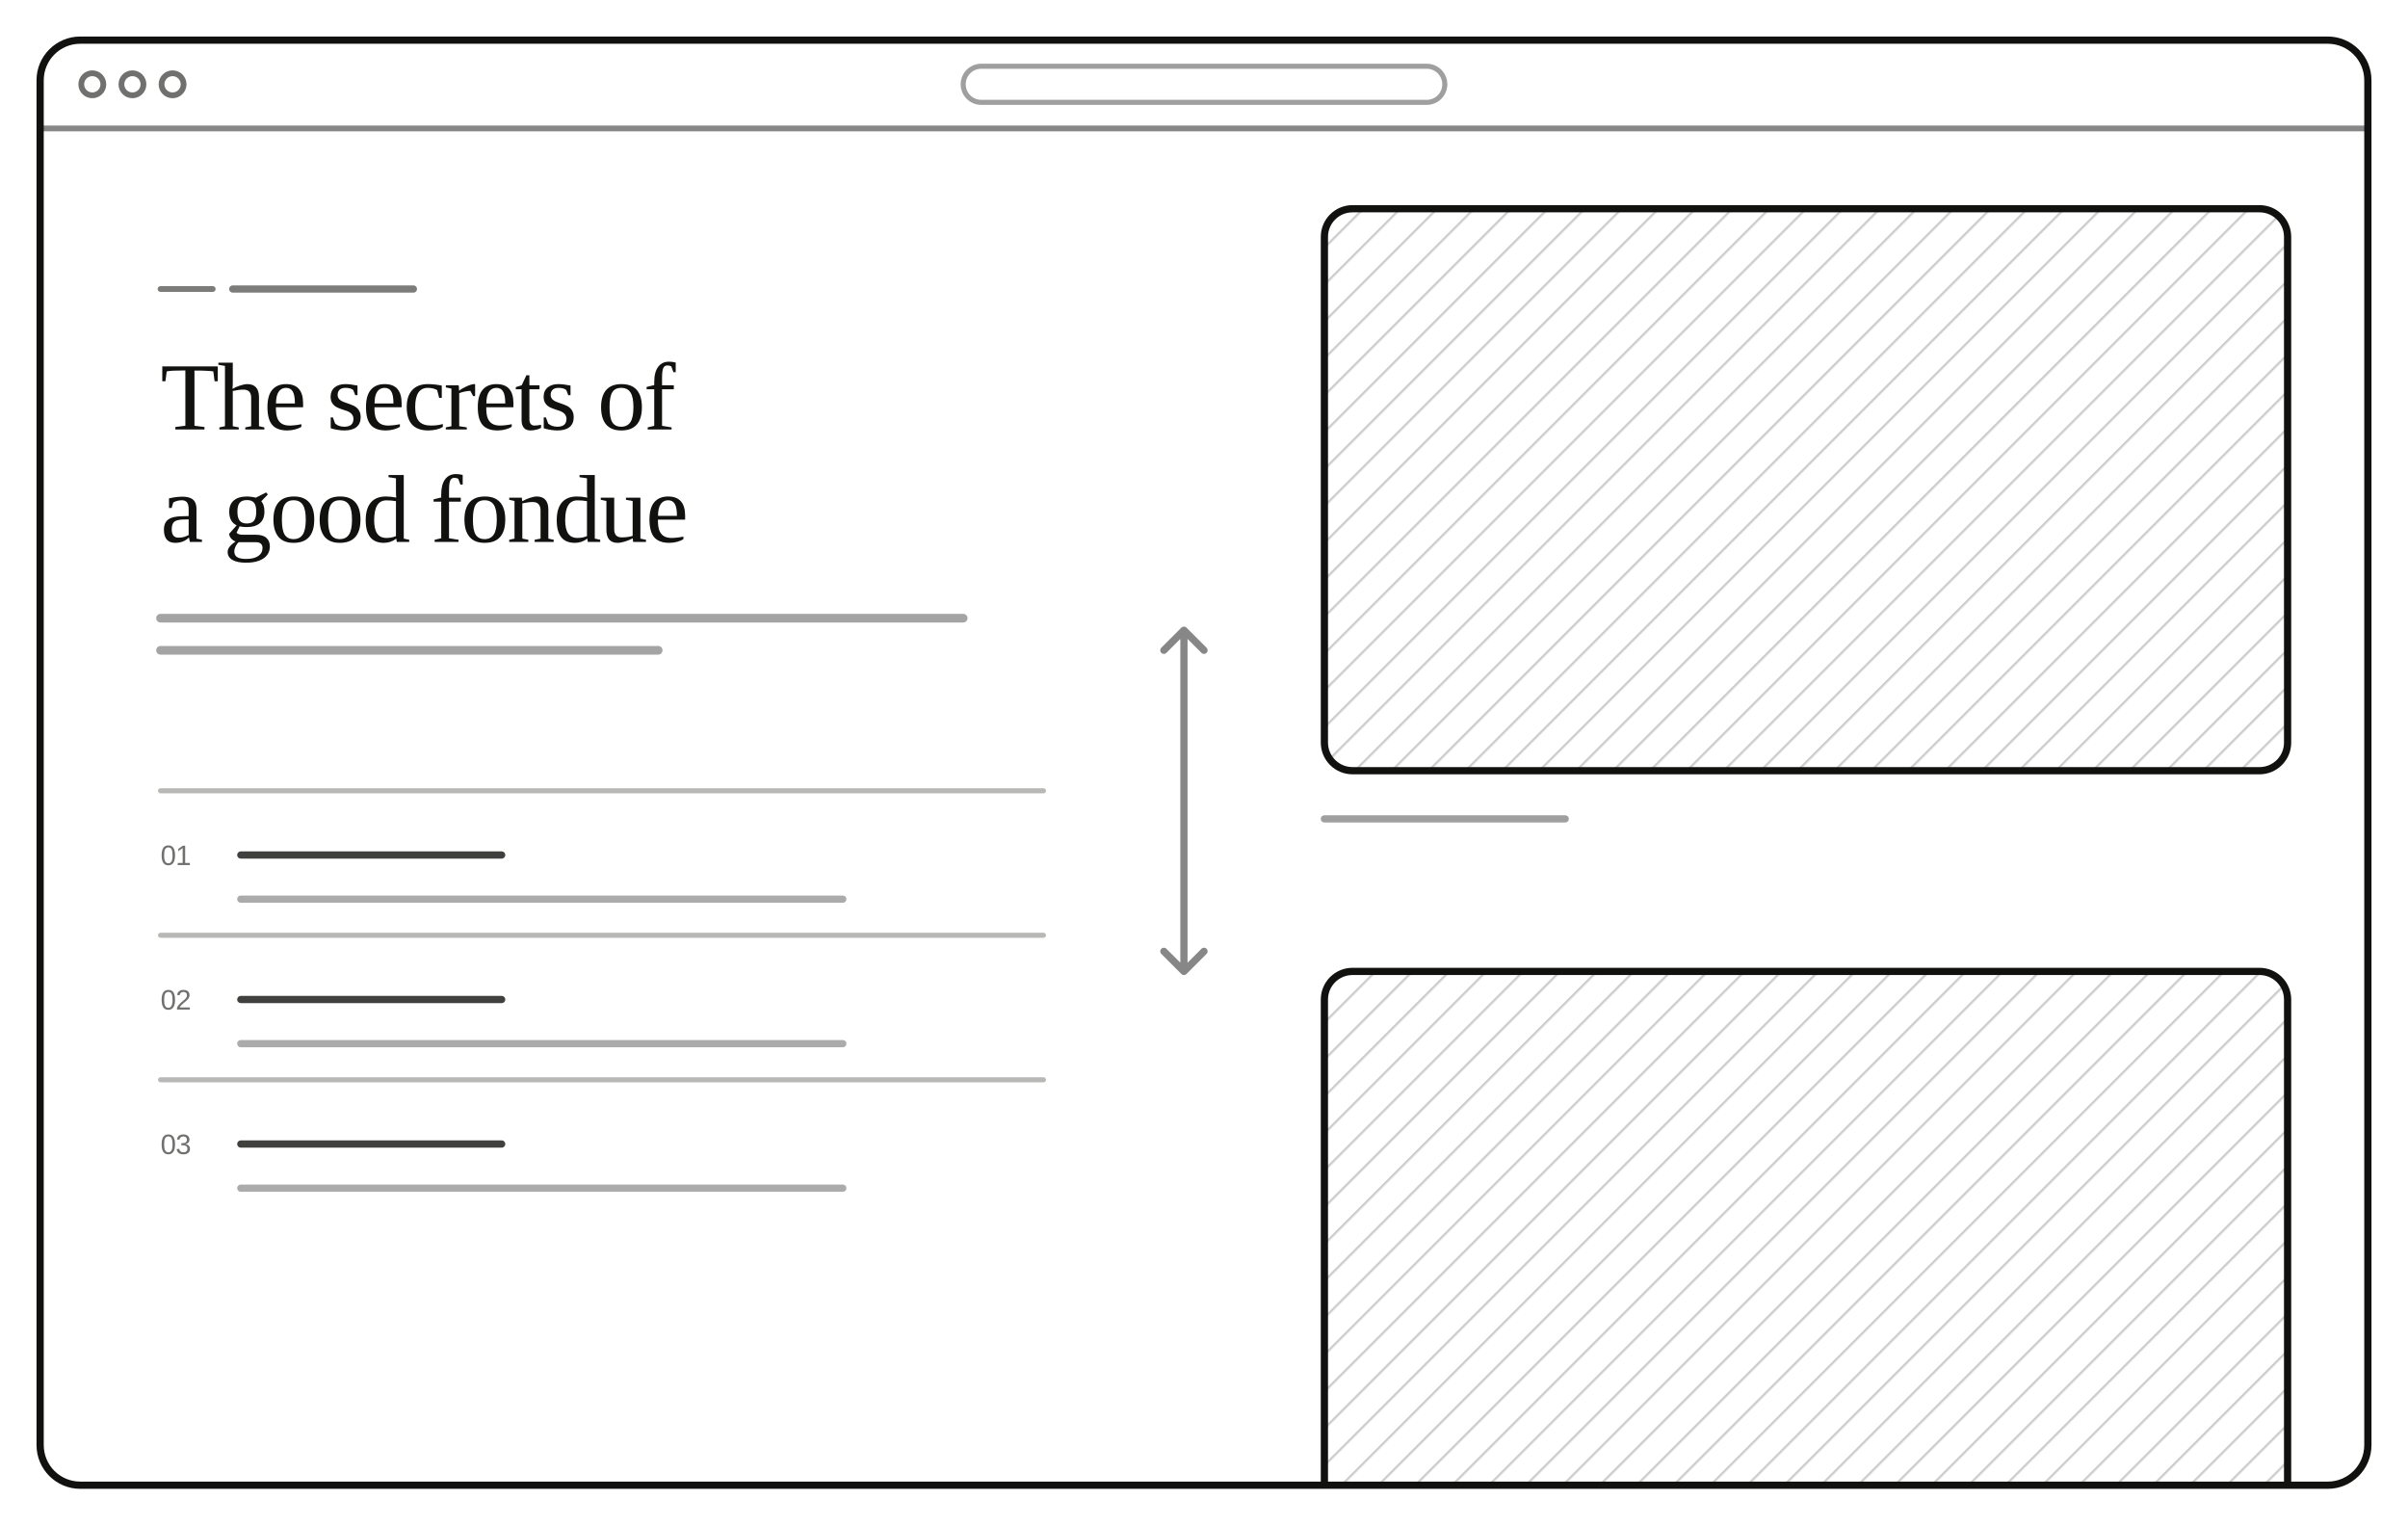
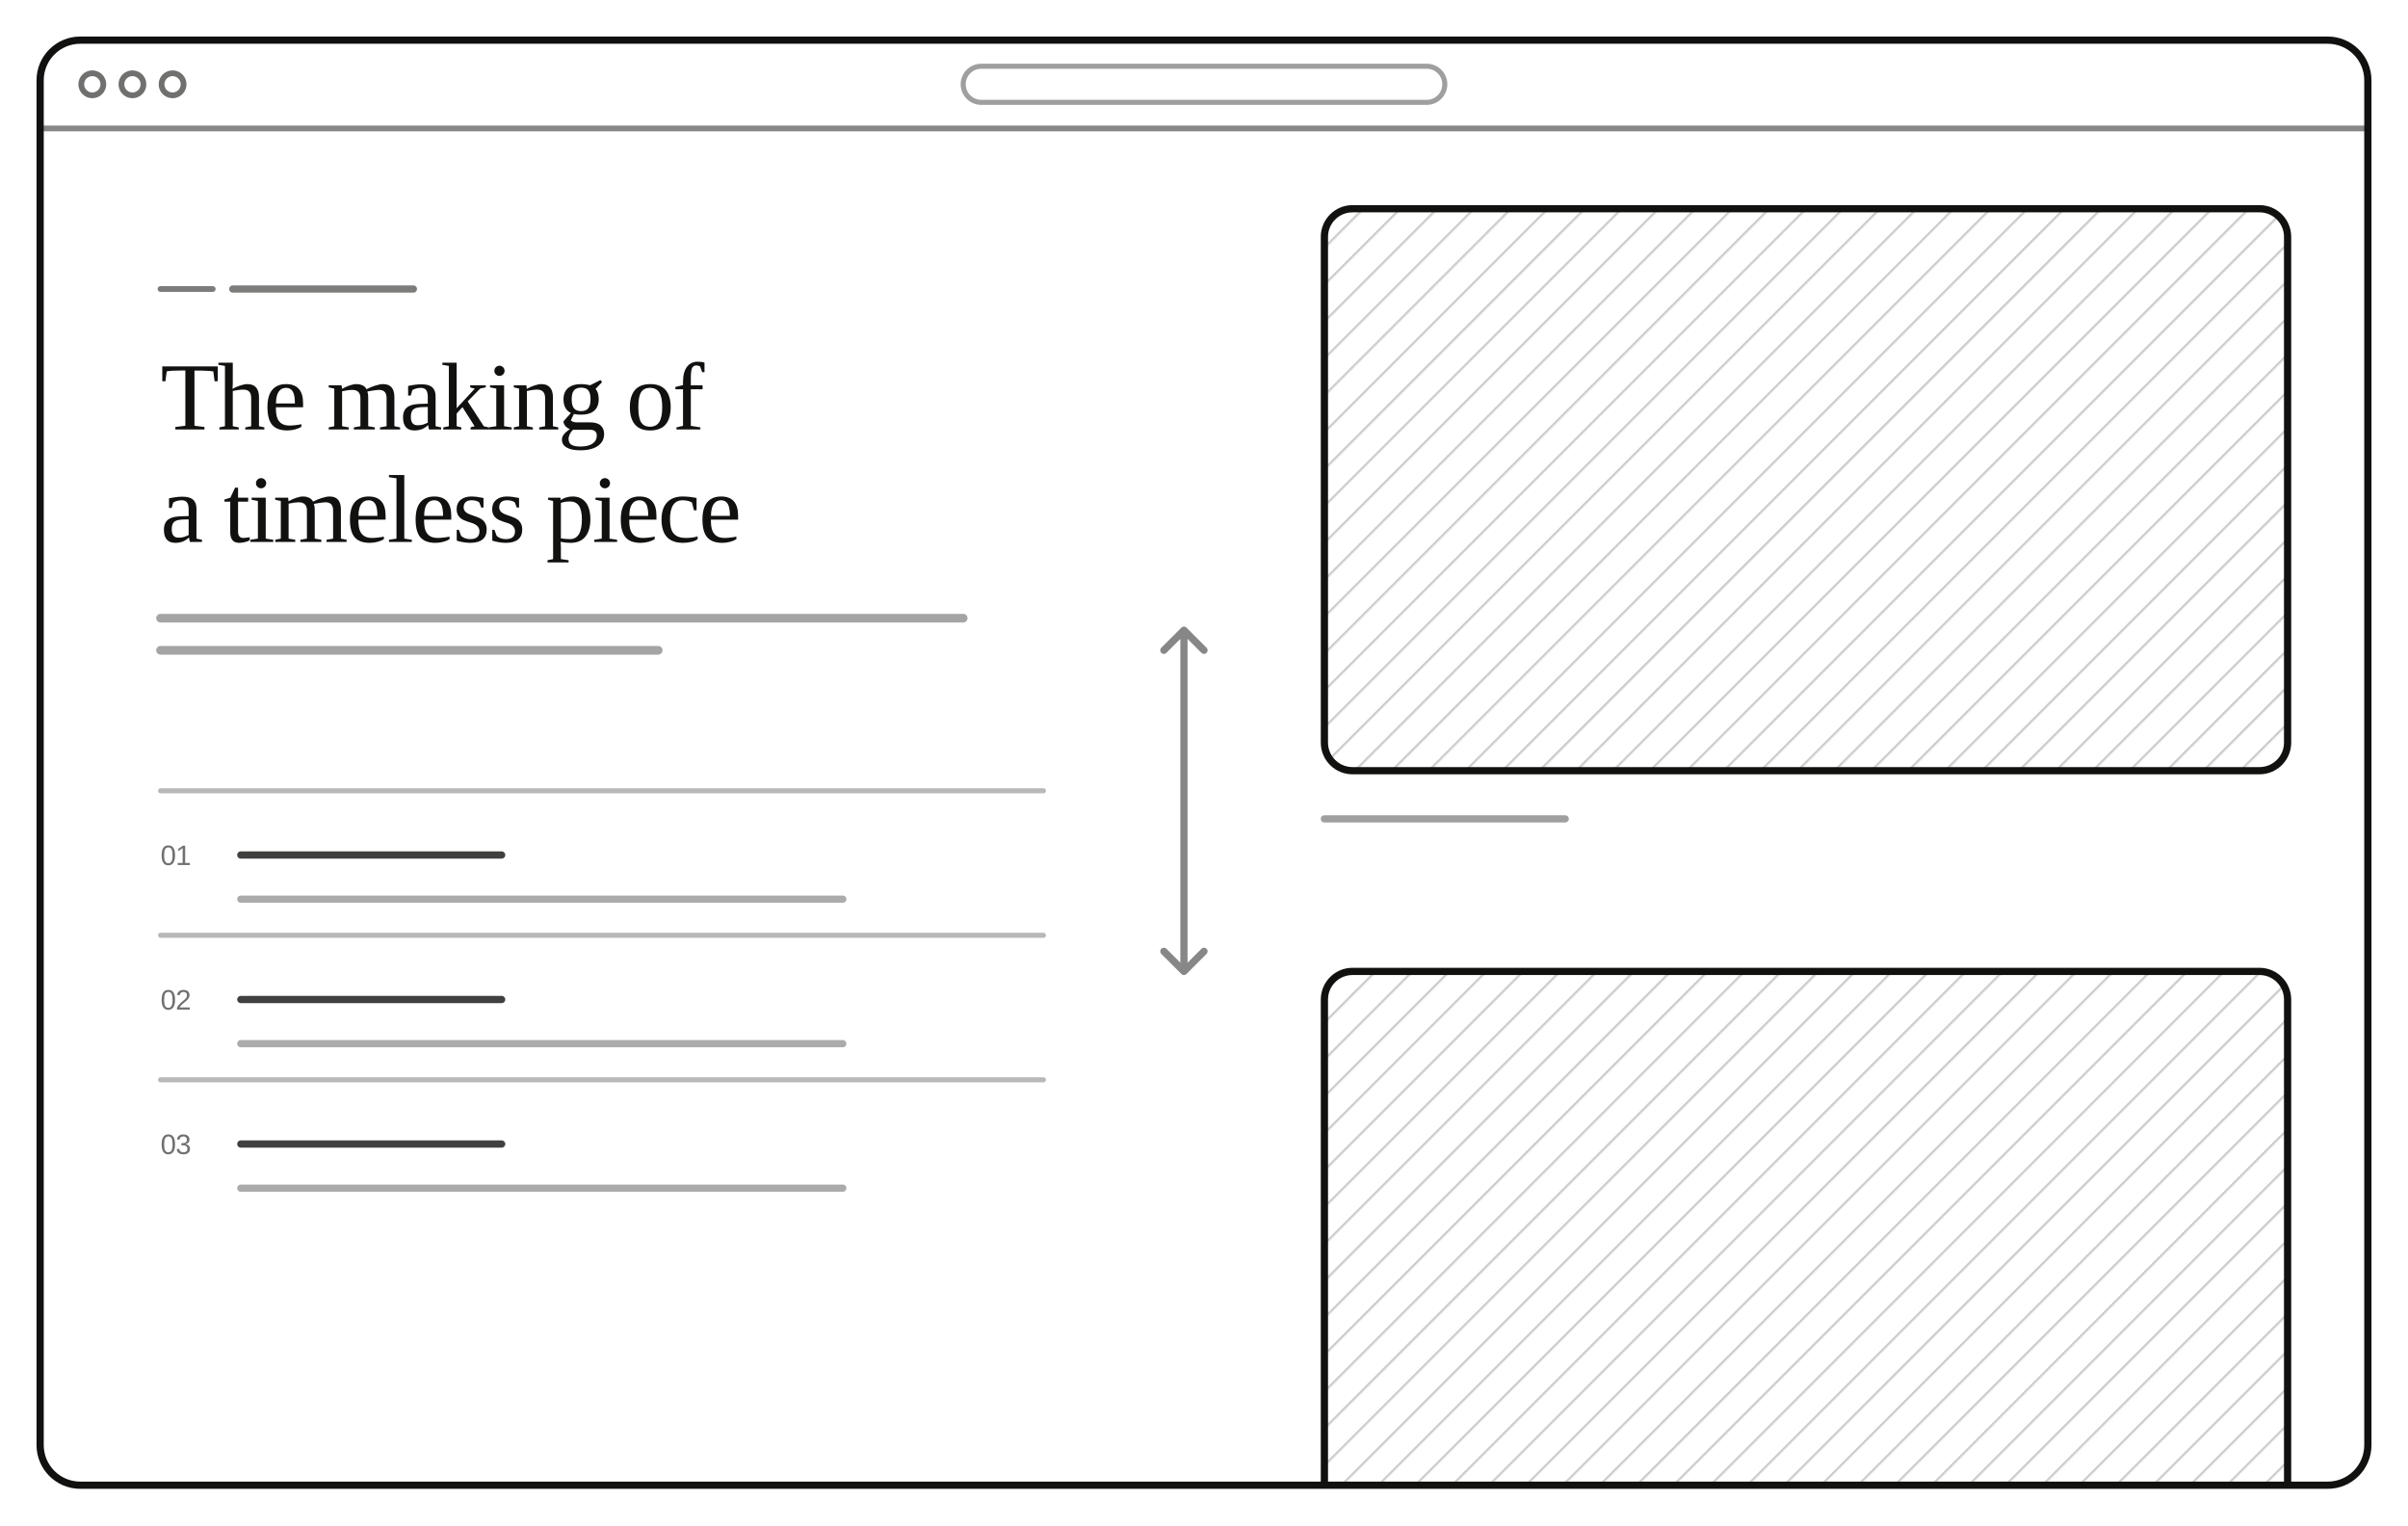
<svg xmlns="http://www.w3.org/2000/svg" viewBox="0 0 1200 760" aria-hidden="true">
  <defs>
    <pattern id="s-lf-sticky-story-m-h" width="13" height="13" patternUnits="userSpaceOnUse" patternTransform="rotate(45)">
      <line x1="0" y1="0" x2="0" y2="13" stroke="#111110" stroke-width="2.34" stroke-opacity=".2" />
    </pattern>
    <clipPath id="s-lf-sticky-story-m-c">
      <path d="M20,64 H1180 V720 a20,20 0 0 1 -20,20 H40 a20,20 0 0 1 -20,-20 Z" />
    </clipPath>
  </defs>
  <rect x="20" y="20" width="1160" height="720" rx="20" fill="none" stroke="#111110" stroke-width="3.60" />
  <line x1="20" y1="64" x2="1180" y2="64" stroke="#111110" stroke-width="2.88" stroke-opacity=".5" />
  <circle cx="46" cy="42" r="5.5" fill="none" stroke="#111110" stroke-width="2.88" stroke-opacity=".6" />
  <circle cx="66" cy="42" r="5.5" fill="none" stroke="#111110" stroke-width="2.88" stroke-opacity=".6" />
  <circle cx="86" cy="42" r="5.5" fill="none" stroke="#111110" stroke-width="2.88" stroke-opacity=".6" />
  <rect x="480" y="33" width="240" height="18" rx="9" fill="none" stroke="#111110" stroke-width="2.52" stroke-opacity=".4" />
  <g clip-path="url(#s-lf-sticky-story-m-c)">
    <g transform="translate(20 64)">
      <line x1="60" y1="80" x2="86" y2="80" stroke="#111110" stroke-width="2.88" stroke-opacity="0.55" fill="none" stroke-linecap="round" stroke-linejoin="round" />
      <line x1="96" y1="80" x2="186" y2="80" stroke="#111110" stroke-width="3.60" stroke-opacity="0.55" fill="none" stroke-linecap="round" stroke-linejoin="round" />
-       <text x="60" y="150" font-family="Fraunces, Georgia, 'Times New Roman', serif" font-size="48" font-weight="300" letter-spacing="-0.96" text-anchor="start" fill="#111110" fill-opacity="1.0">The secrets of</text>
-       <text x="60" y="206" font-family="Fraunces, Georgia, 'Times New Roman', serif" font-size="48" font-weight="300" letter-spacing="-0.96" text-anchor="start" fill="#111110" fill-opacity="1.0">a good fondue</text>
+       <text x="60" y="150" font-family="Fraunces, Georgia, 'Times New Roman', serif" font-size="48" font-weight="300" letter-spacing="-0.96" text-anchor="start" fill="#111110" fill-opacity="1.0">The making of</text>
+       <text x="60" y="206" font-family="Fraunces, Georgia, 'Times New Roman', serif" font-size="48" font-weight="300" letter-spacing="-0.96" text-anchor="start" fill="#111110" fill-opacity="1.0">a timeless piece</text>
      <line x1="60" y1="244" x2="460" y2="244" stroke="#111110" stroke-width="4.32" stroke-opacity="0.38" fill="none" stroke-linecap="round" stroke-linejoin="round" />
      <line x1="60" y1="260" x2="308.0" y2="260" stroke="#111110" stroke-width="4.32" stroke-opacity="0.38" fill="none" stroke-linecap="round" stroke-linejoin="round" />
      <line x1="60" y1="330" x2="500" y2="330" stroke="#111110" stroke-width="2.52" stroke-opacity="0.3" fill="none" stroke-linecap="round" stroke-linejoin="round" />
      <text x="60" y="367" font-family="'DM Sans', 'Helvetica Neue', Arial, sans-serif" font-size="14" font-weight="400" letter-spacing="-0.28" text-anchor="start" fill="#111110" fill-opacity="0.6">01</text>
      <line x1="100" y1="362" x2="230" y2="362" stroke="#111110" stroke-width="3.60" stroke-opacity="0.8" fill="none" stroke-linecap="round" stroke-linejoin="round" />
      <line x1="100" y1="384" x2="400" y2="384" stroke="#111110" stroke-width="3.60" stroke-opacity="0.35" fill="none" stroke-linecap="round" stroke-linejoin="round" />
      <line x1="60" y1="402" x2="500" y2="402" stroke="#111110" stroke-width="2.52" stroke-opacity="0.3" fill="none" stroke-linecap="round" stroke-linejoin="round" />
      <text x="60" y="439" font-family="'DM Sans', 'Helvetica Neue', Arial, sans-serif" font-size="14" font-weight="400" letter-spacing="-0.28" text-anchor="start" fill="#111110" fill-opacity="0.6">02</text>
      <line x1="100" y1="434" x2="230" y2="434" stroke="#111110" stroke-width="3.60" stroke-opacity="0.8" fill="none" stroke-linecap="round" stroke-linejoin="round" />
      <line x1="100" y1="456" x2="400" y2="456" stroke="#111110" stroke-width="3.60" stroke-opacity="0.35" fill="none" stroke-linecap="round" stroke-linejoin="round" />
      <line x1="60" y1="474" x2="500" y2="474" stroke="#111110" stroke-width="2.52" stroke-opacity="0.3" fill="none" stroke-linecap="round" stroke-linejoin="round" />
      <text x="60" y="511" font-family="'DM Sans', 'Helvetica Neue', Arial, sans-serif" font-size="14" font-weight="400" letter-spacing="-0.28" text-anchor="start" fill="#111110" fill-opacity="0.6">03</text>
      <line x1="100" y1="506" x2="230" y2="506" stroke="#111110" stroke-width="3.60" stroke-opacity="0.8" fill="none" stroke-linecap="round" stroke-linejoin="round" />
      <line x1="100" y1="528" x2="400" y2="528" stroke="#111110" stroke-width="3.60" stroke-opacity="0.35" fill="none" stroke-linecap="round" stroke-linejoin="round" />
      <rect x="640" y="40" width="480" height="280" rx="14" fill="url(#s-lf-sticky-story-m-h)" stroke="none" />
      <rect x="640" y="40" width="480" height="280" rx="14" stroke="#111110" stroke-width="3.60" stroke-opacity="1.0" fill="none" stroke-linecap="round" stroke-linejoin="round" />
      <line x1="640" y1="344" x2="760" y2="344" stroke="#111110" stroke-width="3.60" stroke-opacity="0.4" fill="none" stroke-linecap="round" stroke-linejoin="round" />
      <rect x="640" y="420" width="480" height="280" rx="14" fill="url(#s-lf-sticky-story-m-h)" stroke="none" />
      <rect x="640" y="420" width="480" height="280" rx="14" stroke="#111110" stroke-width="3.60" stroke-opacity="1.0" fill="none" stroke-linecap="round" stroke-linejoin="round" />
      <path d="M570,250 L570,420 M560,260 L570,250 L580,260 M560,410 L570,420 L580,410" stroke="#111110" stroke-width="3.60" stroke-opacity="0.5" fill="none" stroke-linecap="round" stroke-linejoin="round" />
    </g>
  </g>
</svg>
